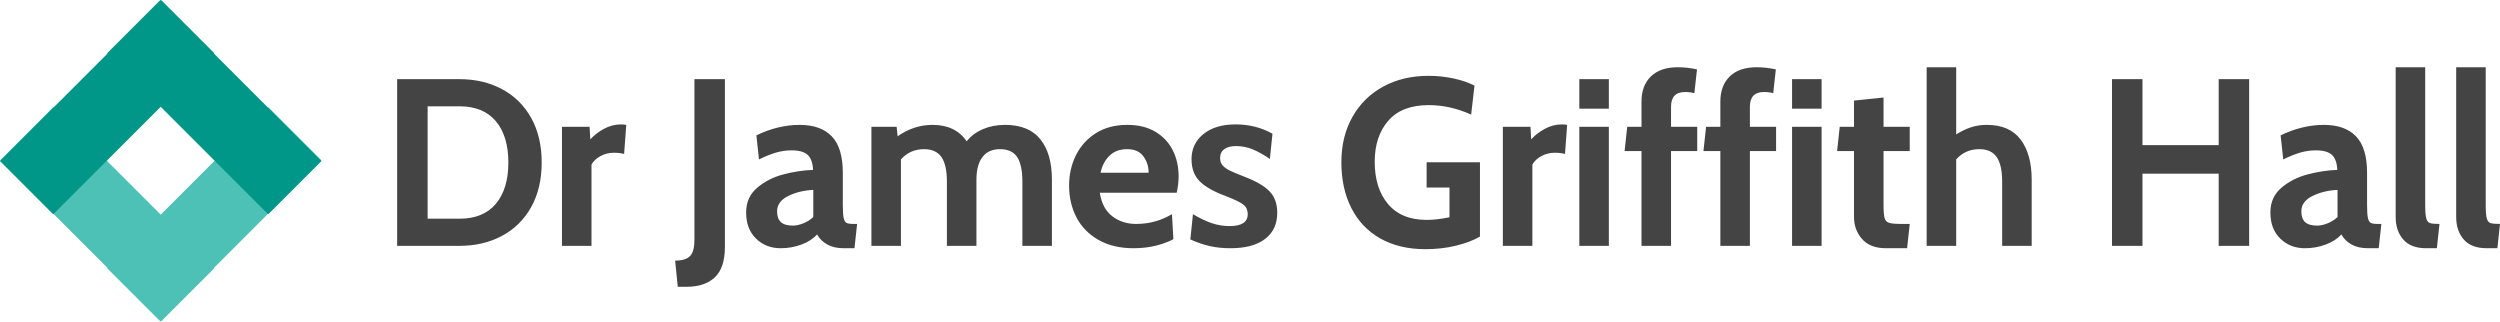
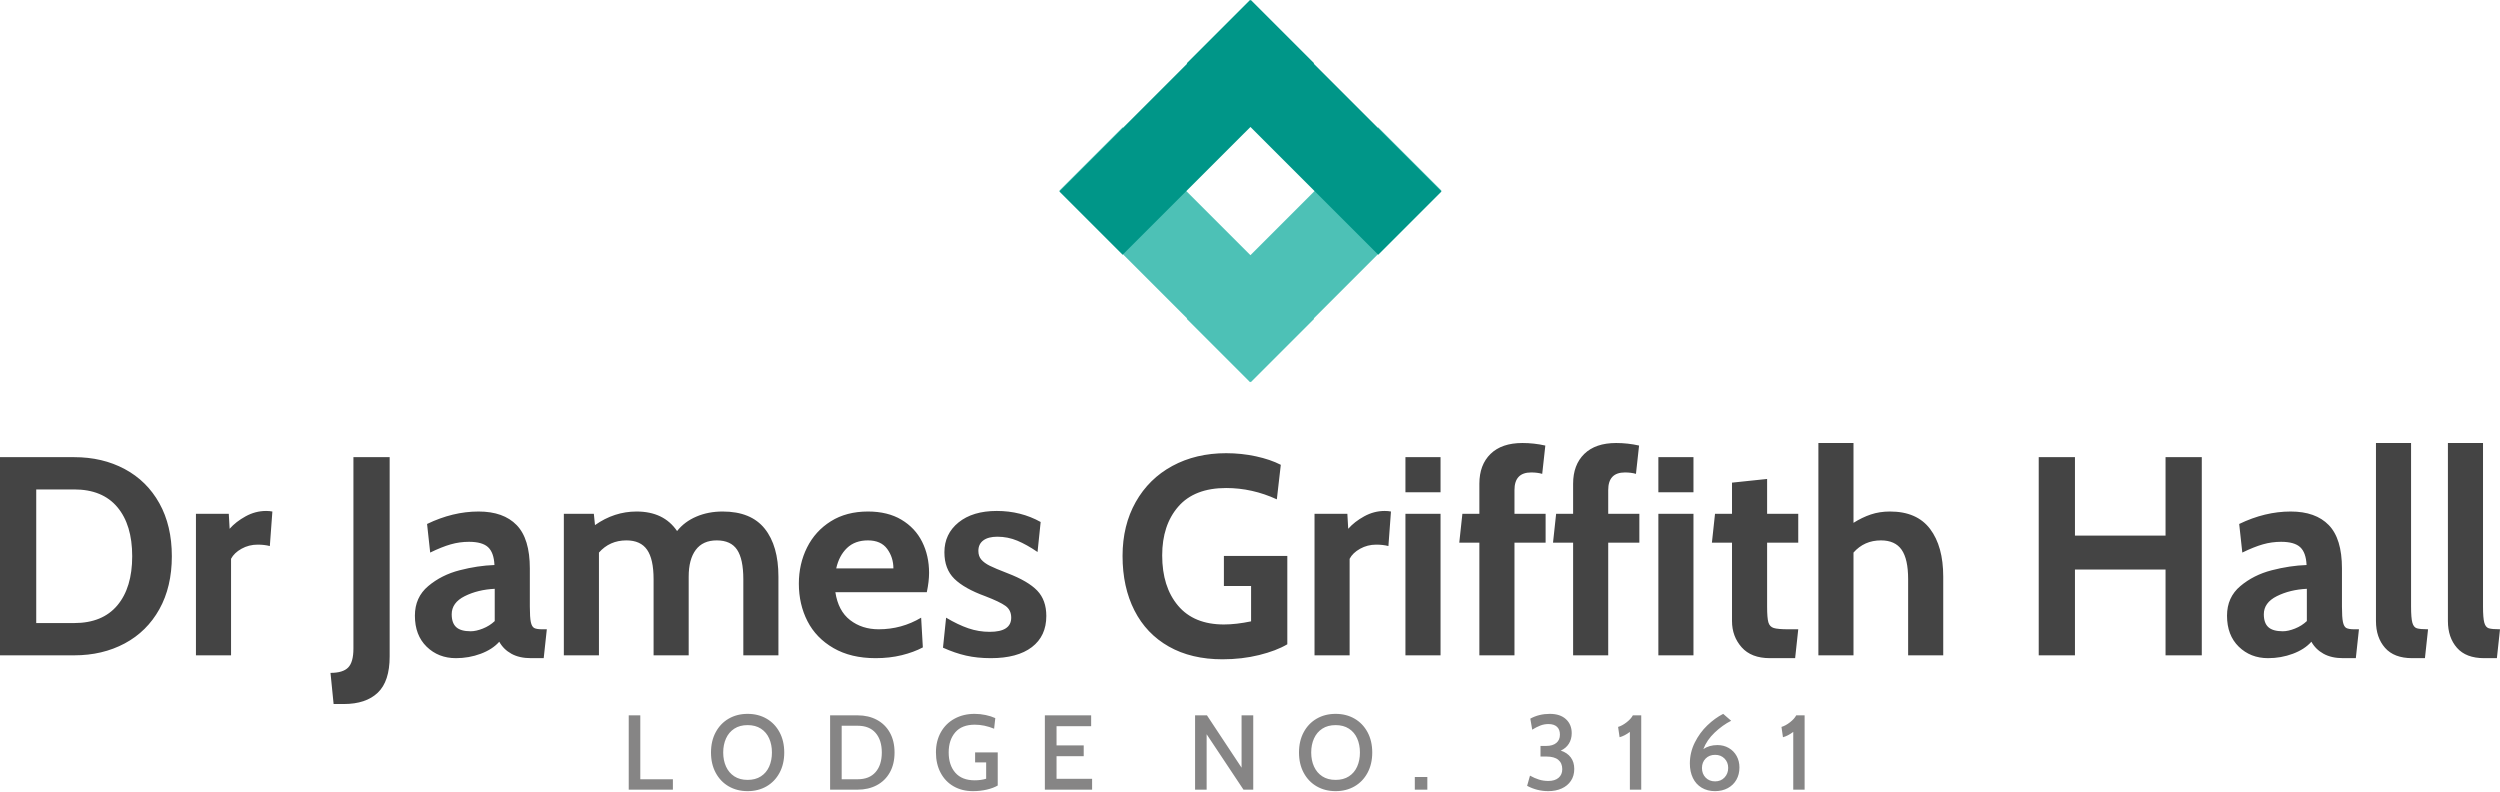
- <svg xmlns="http://www.w3.org/2000/svg" style="isolation:isolate" viewBox="424.607 362.103 503.943 64.794" width="503.943" height="64.794">
-   <path d=" M 467.733 416.098 L 489.402 394.43 L 478.673 383.701 L 457.005 405.369 L 435.336 383.701 L 424.607 394.43 L 446.276 416.098 L 446.206 416.169 L 456.934 426.897 L 457.005 426.827 L 457.075 426.897 L 467.804 416.169 L 467.733 416.098 Z " fill-rule="evenodd" fill="rgb(77,193,182)" />
-   <path d=" M 446.276 372.902 L 424.607 394.57 L 435.336 405.299 L 457.005 383.631 L 478.673 405.299 L 489.402 394.57 L 467.733 372.902 L 467.804 372.831 L 457.075 362.103 L 457.005 362.173 L 456.934 362.103 L 446.206 372.831 L 446.276 372.902 Z " fill-rule="evenodd" fill="rgb(0,150,136)" />
-   <path d=" M 850.338 411.66 L 850.338 378.06 L 856.482 378.06 L 856.482 391.356 L 871.842 391.356 L 871.842 378.06 L 877.986 378.06 L 877.986 411.66 L 871.842 411.66 L 871.842 397.116 L 856.482 397.116 L 856.482 411.66 L 850.338 411.66 L 850.338 411.66 Z  M 889.225 412.14 L 889.225 412.14 Q 886.249 412.14 884.257 410.196 L 884.257 410.196 L 884.257 410.196 Q 882.265 408.252 882.265 404.94 L 882.265 404.94 L 882.265 404.94 Q 882.265 401.82 884.521 399.924 L 884.521 399.924 L 884.521 399.924 Q 886.777 398.028 889.849 397.236 L 889.849 397.236 L 889.849 397.236 Q 892.921 396.444 895.753 396.348 L 895.753 396.348 L 895.753 396.348 Q 895.657 394.236 894.673 393.324 L 894.673 393.324 L 894.673 393.324 Q 893.689 392.412 891.433 392.412 L 891.433 392.412 L 891.433 392.412 Q 889.849 392.412 888.337 392.844 L 888.337 392.844 L 888.337 392.844 Q 886.825 393.276 884.857 394.236 L 884.857 394.236 L 884.329 389.388 L 884.329 389.388 Q 888.697 387.276 893.065 387.276 L 893.065 387.276 L 893.065 387.276 Q 897.289 387.276 899.521 389.58 L 899.521 389.58 L 899.521 389.58 Q 901.753 391.884 901.753 396.924 L 901.753 396.924 L 901.753 403.404 L 901.753 403.404 Q 901.753 405.228 901.921 406.02 L 901.921 406.02 L 901.921 406.02 Q 902.089 406.812 902.497 407.028 L 902.497 407.028 L 902.497 407.028 Q 902.905 407.244 903.865 407.244 L 903.865 407.244 L 904.633 407.244 L 904.105 412.14 L 901.945 412.14 L 901.945 412.14 Q 899.977 412.14 898.633 411.396 L 898.633 411.396 L 898.633 411.396 Q 897.289 410.652 896.569 409.356 L 896.569 409.356 L 896.569 409.356 Q 895.417 410.652 893.425 411.396 L 893.425 411.396 L 893.425 411.396 Q 891.433 412.14 889.225 412.14 L 889.225 412.14 L 889.225 412.14 Z  M 891.721 407.58 L 891.721 407.58 Q 892.633 407.58 893.785 407.124 L 893.785 407.124 L 893.785 407.124 Q 894.937 406.668 895.801 405.852 L 895.801 405.852 L 895.801 400.38 L 895.801 400.38 Q 892.921 400.524 890.713 401.628 L 890.713 401.628 L 890.713 401.628 Q 888.505 402.732 888.505 404.7 L 888.505 404.7 L 888.505 404.7 Q 888.505 406.188 889.273 406.884 L 889.273 406.884 L 889.273 406.884 Q 890.041 407.58 891.721 407.58 L 891.721 407.58 L 891.721 407.58 Z  M 913.663 412.14 L 913.663 412.14 Q 910.591 412.14 909.055 410.388 L 909.055 410.388 L 909.055 410.388 Q 907.519 408.636 907.519 405.852 L 907.519 405.852 L 907.519 375.66 L 913.471 375.66 L 913.471 403.404 L 913.471 403.404 Q 913.471 405.324 913.687 406.116 L 913.687 406.116 L 913.687 406.116 Q 913.903 406.908 914.455 407.076 L 914.455 407.076 L 914.455 407.076 Q 915.007 407.244 916.351 407.244 L 916.351 407.244 L 915.823 412.14 L 913.663 412.14 L 913.663 412.14 Z  M 925.862 412.14 L 925.862 412.14 Q 922.79 412.14 921.254 410.388 L 921.254 410.388 L 921.254 410.388 Q 919.718 408.636 919.718 405.852 L 919.718 405.852 L 919.718 375.66 L 925.67 375.66 L 925.67 403.404 L 925.67 403.404 Q 925.67 405.324 925.886 406.116 L 925.886 406.116 L 925.886 406.116 Q 926.102 406.908 926.654 407.076 L 926.654 407.076 L 926.654 407.076 Q 927.206 407.244 928.55 407.244 L 928.55 407.244 L 928.022 412.14 L 925.862 412.14 L 925.862 412.14 Z  M 711.941 412.332 L 711.941 412.332 Q 706.661 412.332 702.845 410.172 L 702.845 410.172 L 702.845 410.172 Q 699.029 408.012 697.013 404.052 L 697.013 404.052 L 697.013 404.052 Q 694.997 400.092 694.997 394.812 L 694.997 394.812 L 694.997 394.812 Q 694.997 389.628 697.229 385.668 L 697.229 385.668 L 697.229 385.668 Q 699.461 381.708 703.445 379.548 L 703.445 379.548 L 703.445 379.548 Q 707.429 377.388 712.565 377.388 L 712.565 377.388 L 712.565 377.388 Q 715.157 377.388 717.605 377.916 L 717.605 377.916 L 717.605 377.916 Q 720.053 378.444 721.829 379.356 L 721.829 379.356 L 721.157 385.212 L 721.157 385.212 Q 716.981 383.292 712.565 383.292 L 712.565 383.292 L 712.565 383.292 Q 707.189 383.292 704.453 386.436 L 704.453 386.436 L 704.453 386.436 Q 701.717 389.58 701.717 394.716 L 701.717 394.716 L 701.717 394.716 Q 701.717 400.044 704.405 403.236 L 704.405 403.236 L 704.405 403.236 Q 707.093 406.428 712.181 406.428 L 712.181 406.428 L 712.181 406.428 Q 714.245 406.428 716.789 405.9 L 716.789 405.9 L 716.789 399.9 L 712.181 399.9 L 712.181 394.812 L 722.933 394.812 L 722.933 409.788 L 722.933 409.788 Q 721.061 410.892 718.157 411.612 L 718.157 411.612 L 718.157 411.612 Q 715.253 412.332 711.941 412.332 L 711.941 412.332 L 711.941 412.332 Z  M 727.547 411.66 L 727.547 387.66 L 733.115 387.66 L 733.259 390.204 L 733.259 390.204 Q 734.315 389.004 735.971 388.092 L 735.971 388.092 L 735.971 388.092 Q 737.627 387.18 739.451 387.18 L 739.451 387.18 L 739.451 387.18 Q 740.027 387.18 740.507 387.276 L 740.507 387.276 L 740.075 393.132 L 740.075 393.132 Q 739.163 392.892 738.011 392.892 L 738.011 392.892 L 738.011 392.892 Q 736.523 392.892 735.275 393.588 L 735.275 393.588 L 735.275 393.588 Q 734.027 394.284 733.499 395.292 L 733.499 395.292 L 733.499 411.66 L 727.547 411.66 L 727.547 411.66 Z  M 742.962 384.012 L 742.962 378.06 L 748.914 378.06 L 748.914 384.012 L 742.962 384.012 L 742.962 384.012 Z  M 742.962 411.66 L 742.962 387.66 L 748.914 387.66 L 748.914 411.66 L 742.962 411.66 L 742.962 411.66 Z  M 755.497 411.66 L 755.497 392.556 L 752.089 392.556 L 752.617 387.66 L 755.497 387.66 L 755.497 382.572 L 755.497 382.572 Q 755.497 379.356 757.393 377.508 L 757.393 377.508 L 757.393 377.508 Q 759.289 375.66 762.793 375.66 L 762.793 375.66 L 762.793 375.66 Q 764.761 375.66 766.681 376.092 L 766.681 376.092 L 766.153 380.892 L 766.153 380.892 Q 765.337 380.652 764.281 380.652 L 764.281 380.652 L 764.281 380.652 Q 761.449 380.652 761.449 383.628 L 761.449 383.628 L 761.449 387.66 L 766.729 387.66 L 766.729 392.556 L 761.449 392.556 L 761.449 411.66 L 755.497 411.66 L 755.497 411.66 Z  M 771.392 411.66 L 771.392 392.556 L 767.984 392.556 L 768.512 387.66 L 771.392 387.66 L 771.392 382.572 L 771.392 382.572 Q 771.392 379.356 773.288 377.508 L 773.288 377.508 L 773.288 377.508 Q 775.184 375.66 778.688 375.66 L 778.688 375.66 L 778.688 375.66 Q 780.656 375.66 782.576 376.092 L 782.576 376.092 L 782.048 380.892 L 782.048 380.892 Q 781.232 380.652 780.176 380.652 L 780.176 380.652 L 780.176 380.652 Q 777.344 380.652 777.344 383.628 L 777.344 383.628 L 777.344 387.66 L 782.624 387.66 L 782.624 392.556 L 777.344 392.556 L 777.344 411.66 L 771.392 411.66 L 771.392 411.66 Z  M 785.847 384.012 L 785.847 378.06 L 791.799 378.06 L 791.799 384.012 L 785.847 384.012 L 785.847 384.012 Z  M 785.847 411.66 L 785.847 387.66 L 791.799 387.66 L 791.799 411.66 L 785.847 411.66 L 785.847 411.66 Z  M 804.765 412.14 L 804.765 412.14 Q 801.597 412.14 799.965 410.292 L 799.965 410.292 L 799.965 410.292 Q 798.333 408.444 798.333 405.852 L 798.333 405.852 L 798.333 392.556 L 794.925 392.556 L 795.453 387.66 L 798.333 387.66 L 798.333 382.38 L 804.285 381.756 L 804.285 387.66 L 809.565 387.66 L 809.565 392.556 L 804.285 392.556 L 804.285 403.404 L 804.285 403.404 Q 804.285 405.324 804.501 406.068 L 804.501 406.068 L 804.501 406.068 Q 804.717 406.812 805.413 407.028 L 805.413 407.028 L 805.413 407.028 Q 806.109 407.244 807.933 407.244 L 807.933 407.244 L 809.565 407.244 L 809.037 412.14 L 804.765 412.14 L 804.765 412.14 Z  M 825.124 387.276 L 825.124 387.276 Q 829.684 387.276 831.916 390.228 L 831.916 390.228 L 831.916 390.228 Q 834.148 393.18 834.148 398.316 L 834.148 398.316 L 834.148 411.66 L 828.196 411.66 L 828.196 398.748 L 828.196 398.748 Q 828.196 395.34 827.092 393.756 L 827.092 393.756 L 827.092 393.756 Q 825.988 392.172 823.588 392.172 L 823.588 392.172 L 823.588 392.172 Q 820.756 392.172 818.932 394.236 L 818.932 394.236 L 818.932 411.66 L 812.98 411.66 L 812.98 375.66 L 818.932 375.66 L 818.932 389.196 L 818.932 389.196 Q 820.372 388.284 821.86 387.78 L 821.86 387.78 L 821.86 387.78 Q 823.348 387.276 825.124 387.276 L 825.124 387.276 L 825.124 387.276 Z  M 561.228 419.916 L 560.7 414.636 L 560.7 414.636 Q 562.812 414.636 563.7 413.724 L 563.7 413.724 L 563.7 413.724 Q 564.588 412.812 564.588 410.508 L 564.588 410.508 L 564.588 378.06 L 570.732 378.06 L 570.732 411.852 L 570.732 411.852 Q 570.732 416.076 568.716 417.996 L 568.716 417.996 L 568.716 417.996 Q 566.7 419.916 562.956 419.916 L 562.956 419.916 L 561.228 419.916 L 561.228 419.916 Z  M 581.971 412.14 L 581.971 412.14 Q 578.995 412.14 577.003 410.196 L 577.003 410.196 L 577.003 410.196 Q 575.011 408.252 575.011 404.94 L 575.011 404.94 L 575.011 404.94 Q 575.011 401.82 577.267 399.924 L 577.267 399.924 L 577.267 399.924 Q 579.523 398.028 582.595 397.236 L 582.595 397.236 L 582.595 397.236 Q 585.667 396.444 588.499 396.348 L 588.499 396.348 L 588.499 396.348 Q 588.403 394.236 587.419 393.324 L 587.419 393.324 L 587.419 393.324 Q 586.435 392.412 584.179 392.412 L 584.179 392.412 L 584.179 392.412 Q 582.595 392.412 581.083 392.844 L 581.083 392.844 L 581.083 392.844 Q 579.571 393.276 577.603 394.236 L 577.603 394.236 L 577.075 389.388 L 577.075 389.388 Q 581.443 387.276 585.811 387.276 L 585.811 387.276 L 585.811 387.276 Q 590.035 387.276 592.267 389.58 L 592.267 389.58 L 592.267 389.58 Q 594.499 391.884 594.499 396.924 L 594.499 396.924 L 594.499 403.404 L 594.499 403.404 Q 594.499 405.228 594.667 406.02 L 594.667 406.02 L 594.667 406.02 Q 594.835 406.812 595.243 407.028 L 595.243 407.028 L 595.243 407.028 Q 595.651 407.244 596.611 407.244 L 596.611 407.244 L 597.379 407.244 L 596.851 412.14 L 594.691 412.14 L 594.691 412.14 Q 592.723 412.14 591.379 411.396 L 591.379 411.396 L 591.379 411.396 Q 590.035 410.652 589.315 409.356 L 589.315 409.356 L 589.315 409.356 Q 588.163 410.652 586.171 411.396 L 586.171 411.396 L 586.171 411.396 Q 584.179 412.14 581.971 412.14 L 581.971 412.14 L 581.971 412.14 Z  M 584.467 407.58 L 584.467 407.58 Q 585.379 407.58 586.531 407.124 L 586.531 407.124 L 586.531 407.124 Q 587.683 406.668 588.547 405.852 L 588.547 405.852 L 588.547 400.38 L 588.547 400.38 Q 585.667 400.524 583.459 401.628 L 583.459 401.628 L 583.459 401.628 Q 581.251 402.732 581.251 404.7 L 581.251 404.7 L 581.251 404.7 Q 581.251 406.188 582.019 406.884 L 582.019 406.884 L 582.019 406.884 Q 582.787 407.58 584.467 407.58 L 584.467 407.58 L 584.467 407.58 Z  M 627.193 387.276 L 627.193 387.276 Q 631.993 387.276 634.321 390.18 L 634.321 390.18 L 634.321 390.18 Q 636.649 393.084 636.649 398.316 L 636.649 398.316 L 636.649 411.66 L 630.697 411.66 L 630.697 398.748 L 630.697 398.748 Q 630.697 395.34 629.641 393.756 L 629.641 393.756 L 629.641 393.756 Q 628.585 392.172 626.185 392.172 L 626.185 392.172 L 626.185 392.172 Q 623.833 392.172 622.633 393.78 L 622.633 393.78 L 622.633 393.78 Q 621.433 395.388 621.433 398.316 L 621.433 398.316 L 621.433 411.66 L 615.481 411.66 L 615.481 398.748 L 615.481 398.748 Q 615.481 395.34 614.377 393.756 L 614.377 393.756 L 614.377 393.756 Q 613.273 392.172 610.873 392.172 L 610.873 392.172 L 610.873 392.172 Q 608.041 392.172 606.217 394.236 L 606.217 394.236 L 606.217 411.66 L 600.265 411.66 L 600.265 387.66 L 605.353 387.66 L 605.545 389.58 L 605.545 389.58 Q 608.809 387.276 612.601 387.276 L 612.601 387.276 L 612.601 387.276 Q 617.209 387.276 619.465 390.588 L 619.465 390.588 L 619.465 390.588 Q 620.713 389.004 622.729 388.14 L 622.729 388.14 L 622.729 388.14 Q 624.745 387.276 627.193 387.276 L 627.193 387.276 L 627.193 387.276 Z  M 653.12 412.14 L 653.12 412.14 Q 648.944 412.14 645.992 410.436 L 645.992 410.436 L 645.992 410.436 Q 643.04 408.732 641.576 405.876 L 641.576 405.876 L 641.576 405.876 Q 640.112 403.02 640.112 399.516 L 640.112 399.516 L 640.112 399.516 Q 640.112 396.156 641.504 393.372 L 641.504 393.372 L 641.504 393.372 Q 642.896 390.588 645.536 388.932 L 645.536 388.932 L 645.536 388.932 Q 648.176 387.276 651.824 387.276 L 651.824 387.276 L 651.824 387.276 Q 655.184 387.276 657.512 388.668 L 657.512 388.668 L 657.512 388.668 Q 659.84 390.06 661.016 392.412 L 661.016 392.412 L 661.016 392.412 Q 662.192 394.764 662.192 397.692 L 662.192 397.692 L 662.192 397.692 Q 662.192 399.132 661.808 400.956 L 661.808 400.956 L 646.304 400.956 L 646.304 400.956 Q 646.784 404.124 648.8 405.684 L 648.8 405.684 L 648.8 405.684 Q 650.816 407.244 653.648 407.244 L 653.648 407.244 L 653.648 407.244 Q 657.536 407.244 660.848 405.276 L 660.848 405.276 L 661.136 410.316 L 661.136 410.316 Q 659.6 411.132 657.56 411.636 L 657.56 411.636 L 657.56 411.636 Q 655.52 412.14 653.12 412.14 L 653.12 412.14 L 653.12 412.14 Z  M 646.448 396.924 L 656.144 396.924 L 656.144 396.924 Q 656.144 395.052 655.088 393.612 L 655.088 393.612 L 655.088 393.612 Q 654.032 392.172 651.824 392.172 L 651.824 392.172 L 651.824 392.172 Q 649.616 392.172 648.272 393.468 L 648.272 393.468 L 648.272 393.468 Q 646.928 394.764 646.448 396.924 L 646.448 396.924 L 646.448 396.924 Z  M 672.663 412.14 L 672.663 412.14 Q 670.359 412.14 668.463 411.708 L 668.463 411.708 L 668.463 411.708 Q 666.567 411.276 664.551 410.364 L 664.551 410.364 L 665.079 405.276 L 665.079 405.276 Q 667.095 406.476 668.847 407.076 L 668.847 407.076 L 668.847 407.076 Q 670.599 407.676 672.471 407.676 L 672.471 407.676 L 672.471 407.676 Q 676.119 407.676 676.119 405.276 L 676.119 405.276 L 676.119 405.276 Q 676.119 403.98 675.159 403.284 L 675.159 403.284 L 675.159 403.284 Q 674.199 402.588 671.703 401.628 L 671.703 401.628 L 671.703 401.628 Q 668.151 400.332 666.471 398.676 L 666.471 398.676 L 666.471 398.676 Q 664.791 397.02 664.791 394.188 L 664.791 394.188 L 664.791 394.188 Q 664.791 391.068 667.191 389.124 L 667.191 389.124 L 667.191 389.124 Q 669.591 387.18 673.671 387.18 L 673.671 387.18 L 673.671 387.18 Q 677.751 387.18 681.111 389.052 L 681.111 389.052 L 680.583 394.14 L 680.583 394.14 Q 678.759 392.892 677.151 392.22 L 677.151 392.22 L 677.151 392.22 Q 675.543 391.548 673.767 391.548 L 673.767 391.548 L 673.767 391.548 Q 672.231 391.548 671.391 392.172 L 671.391 392.172 L 671.391 392.172 Q 670.551 392.796 670.551 393.948 L 670.551 393.948 L 670.551 393.948 Q 670.551 394.86 671.055 395.436 L 671.055 395.436 L 671.055 395.436 Q 671.559 396.012 672.471 396.468 L 672.471 396.468 L 672.471 396.468 Q 673.383 396.924 675.495 397.74 L 675.495 397.74 L 675.495 397.74 Q 678.999 399.084 680.535 400.692 L 680.535 400.692 L 680.535 400.692 Q 682.071 402.3 682.071 404.988 L 682.071 404.988 L 682.071 404.988 Q 682.071 408.396 679.623 410.268 L 679.623 410.268 L 679.623 410.268 Q 677.175 412.14 672.663 412.14 L 672.663 412.14 L 672.663 412.14 Z  M 504.663 411.66 L 504.663 378.06 L 517.239 378.06 L 517.239 378.06 Q 522.039 378.06 525.807 380.076 L 525.807 380.076 L 525.807 380.076 Q 529.575 382.092 531.687 385.884 L 531.687 385.884 L 531.687 385.884 Q 533.799 389.676 533.799 394.86 L 533.799 394.86 L 533.799 394.86 Q 533.799 400.044 531.687 403.836 L 531.687 403.836 L 531.687 403.836 Q 529.575 407.628 525.807 409.644 L 525.807 409.644 L 525.807 409.644 Q 522.039 411.66 517.239 411.66 L 517.239 411.66 L 504.663 411.66 L 504.663 411.66 Z  M 510.807 406.188 L 517.239 406.188 L 517.239 406.188 Q 522.039 406.188 524.559 403.188 L 524.559 403.188 L 524.559 403.188 Q 527.079 400.188 527.079 394.86 L 527.079 394.86 L 527.079 394.86 Q 527.079 389.532 524.559 386.532 L 524.559 386.532 L 524.559 386.532 Q 522.039 383.532 517.239 383.532 L 517.239 383.532 L 510.807 383.532 L 510.807 406.188 L 510.807 406.188 Z  M 537.886 411.66 L 537.886 387.66 L 543.454 387.66 L 543.598 390.204 L 543.598 390.204 Q 544.654 389.004 546.31 388.092 L 546.31 388.092 L 546.31 388.092 Q 547.966 387.18 549.79 387.18 L 549.79 387.18 L 549.79 387.18 Q 550.366 387.18 550.846 387.276 L 550.846 387.276 L 550.414 393.132 L 550.414 393.132 Q 549.502 392.892 548.35 392.892 L 548.35 392.892 L 548.35 392.892 Q 546.862 392.892 545.614 393.588 L 545.614 393.588 L 545.614 393.588 Q 544.366 394.284 543.838 395.292 L 543.838 395.292 L 543.838 411.66 L 537.886 411.66 L 537.886 411.66 Z " fill-rule="evenodd" fill="rgb(68,68,68)" />
+ <svg xmlns="http://www.w3.org/2000/svg" style="isolation:isolate" viewBox="466.483 325.305 423.887 134.142" width="423.887" height="134.142">
+   <path d=" M 689.229 379.3 L 710.897 357.632 L 700.169 346.903 L 678.5 368.572 L 656.831 346.903 L 646.103 357.632 L 667.771 379.3 L 667.701 379.371 L 678.43 390.099 L 678.5 390.029 L 678.57 390.099 L 689.299 379.371 L 689.229 379.3 Z " fill-rule="evenodd" fill="rgb(77,193,182)" />
+   <path d=" M 667.771 336.104 L 646.103 357.773 L 656.831 368.501 L 678.5 346.833 L 700.169 368.501 L 710.897 357.773 L 689.229 336.104 L 689.299 336.034 L 678.57 325.305 L 678.5 325.376 L 678.43 325.305 L 667.701 336.034 L 667.771 336.104 Z " fill-rule="evenodd" fill="rgb(0,150,136)" />
+   <path d=" M 812.158 436.419 L 812.158 402.819 L 818.302 402.819 L 818.302 416.115 L 833.662 416.115 L 833.662 402.819 L 839.806 402.819 L 839.806 436.419 L 833.662 436.419 L 833.662 421.875 L 818.302 421.875 L 818.302 436.419 L 812.158 436.419 L 812.158 436.419 Z  M 851.045 436.899 L 851.045 436.899 Q 848.069 436.899 846.077 434.955 L 846.077 434.955 L 846.077 434.955 Q 844.085 433.011 844.085 429.699 L 844.085 429.699 L 844.085 429.699 Q 844.085 426.579 846.341 424.683 L 846.341 424.683 L 846.341 424.683 Q 848.597 422.787 851.669 421.995 L 851.669 421.995 L 851.669 421.995 Q 854.741 421.203 857.573 421.107 L 857.573 421.107 L 857.573 421.107 Q 857.477 418.995 856.493 418.083 L 856.493 418.083 L 856.493 418.083 Q 855.509 417.171 853.253 417.171 L 853.253 417.171 L 853.253 417.171 Q 851.669 417.171 850.157 417.603 L 850.157 417.603 L 850.157 417.603 Q 848.645 418.035 846.677 418.995 L 846.677 418.995 L 846.149 414.147 L 846.149 414.147 Q 850.517 412.035 854.885 412.035 L 854.885 412.035 L 854.885 412.035 Q 859.109 412.035 861.341 414.339 L 861.341 414.339 L 861.341 414.339 Q 863.573 416.643 863.573 421.683 L 863.573 421.683 L 863.573 428.163 L 863.573 428.163 Q 863.573 429.987 863.741 430.779 L 863.741 430.779 L 863.741 430.779 Q 863.909 431.571 864.317 431.787 L 864.317 431.787 L 864.317 431.787 Q 864.725 432.003 865.685 432.003 L 865.685 432.003 L 866.453 432.003 L 865.925 436.899 L 863.765 436.899 L 863.765 436.899 Q 861.797 436.899 860.453 436.155 L 860.453 436.155 L 860.453 436.155 Q 859.109 435.411 858.389 434.115 L 858.389 434.115 L 858.389 434.115 Q 857.237 435.411 855.245 436.155 L 855.245 436.155 L 855.245 436.155 Q 853.253 436.899 851.045 436.899 L 851.045 436.899 L 851.045 436.899 Z  M 853.541 432.339 L 853.541 432.339 Q 854.453 432.339 855.605 431.883 L 855.605 431.883 L 855.605 431.883 Q 856.757 431.427 857.621 430.611 L 857.621 430.611 L 857.621 425.139 L 857.621 425.139 Q 854.741 425.283 852.533 426.387 L 852.533 426.387 L 852.533 426.387 Q 850.325 427.491 850.325 429.459 L 850.325 429.459 L 850.325 429.459 Q 850.325 430.947 851.093 431.643 L 851.093 431.643 L 851.093 431.643 Q 851.861 432.339 853.541 432.339 L 853.541 432.339 L 853.541 432.339 Z  M 875.483 436.899 L 875.483 436.899 Q 872.411 436.899 870.875 435.147 L 870.875 435.147 L 870.875 435.147 Q 869.339 433.395 869.339 430.611 L 869.339 430.611 L 869.339 400.419 L 875.291 400.419 L 875.291 428.163 L 875.291 428.163 Q 875.291 430.083 875.507 430.875 L 875.507 430.875 L 875.507 430.875 Q 875.723 431.667 876.275 431.835 L 876.275 431.835 L 876.275 431.835 Q 876.827 432.003 878.171 432.003 L 878.171 432.003 L 877.643 436.899 L 875.483 436.899 L 875.483 436.899 Z  M 887.682 436.899 L 887.682 436.899 Q 884.61 436.899 883.074 435.147 L 883.074 435.147 L 883.074 435.147 Q 881.538 433.395 881.538 430.611 L 881.538 430.611 L 881.538 400.419 L 887.49 400.419 L 887.49 428.163 L 887.49 428.163 Q 887.49 430.083 887.706 430.875 L 887.706 430.875 L 887.706 430.875 Q 887.922 431.667 888.474 431.835 L 888.474 431.835 L 888.474 431.835 Q 889.026 432.003 890.37 432.003 L 890.37 432.003 L 889.842 436.899 L 887.682 436.899 L 887.682 436.899 Z  M 673.761 437.091 L 673.761 437.091 Q 668.481 437.091 664.665 434.931 L 664.665 434.931 L 664.665 434.931 Q 660.849 432.771 658.833 428.811 L 658.833 428.811 L 658.833 428.811 Q 656.817 424.851 656.817 419.571 L 656.817 419.571 L 656.817 419.571 Q 656.817 414.387 659.049 410.427 L 659.049 410.427 L 659.049 410.427 Q 661.281 406.467 665.265 404.307 L 665.265 404.307 L 665.265 404.307 Q 669.249 402.147 674.385 402.147 L 674.385 402.147 L 674.385 402.147 Q 676.977 402.147 679.425 402.675 L 679.425 402.675 L 679.425 402.675 Q 681.873 403.203 683.649 404.115 L 683.649 404.115 L 682.977 409.971 L 682.977 409.971 Q 678.801 408.051 674.385 408.051 L 674.385 408.051 L 674.385 408.051 Q 669.009 408.051 666.273 411.195 L 666.273 411.195 L 666.273 411.195 Q 663.537 414.339 663.537 419.475 L 663.537 419.475 L 663.537 419.475 Q 663.537 424.803 666.225 427.995 L 666.225 427.995 L 666.225 427.995 Q 668.913 431.187 674.001 431.187 L 674.001 431.187 L 674.001 431.187 Q 676.065 431.187 678.609 430.659 L 678.609 430.659 L 678.609 424.659 L 674.001 424.659 L 674.001 419.571 L 684.753 419.571 L 684.753 434.547 L 684.753 434.547 Q 682.881 435.651 679.977 436.371 L 679.977 436.371 L 679.977 436.371 Q 677.073 437.091 673.761 437.091 L 673.761 437.091 L 673.761 437.091 Z  M 689.367 436.419 L 689.367 412.419 L 694.935 412.419 L 695.079 414.963 L 695.079 414.963 Q 696.135 413.763 697.791 412.851 L 697.791 412.851 L 697.791 412.851 Q 699.447 411.939 701.271 411.939 L 701.271 411.939 L 701.271 411.939 Q 701.847 411.939 702.327 412.035 L 702.327 412.035 L 701.895 417.891 L 701.895 417.891 Q 700.983 417.651 699.831 417.651 L 699.831 417.651 L 699.831 417.651 Q 698.343 417.651 697.095 418.347 L 697.095 418.347 L 697.095 418.347 Q 695.847 419.043 695.319 420.051 L 695.319 420.051 L 695.319 436.419 L 689.367 436.419 L 689.367 436.419 Z  M 704.782 408.771 L 704.782 402.819 L 710.734 402.819 L 710.734 408.771 L 704.782 408.771 L 704.782 408.771 Z  M 704.782 436.419 L 704.782 412.419 L 710.734 412.419 L 710.734 436.419 L 704.782 436.419 L 704.782 436.419 Z  M 717.317 436.419 L 717.317 417.315 L 713.909 417.315 L 714.437 412.419 L 717.317 412.419 L 717.317 407.331 L 717.317 407.331 Q 717.317 404.115 719.213 402.267 L 719.213 402.267 L 719.213 402.267 Q 721.109 400.419 724.613 400.419 L 724.613 400.419 L 724.613 400.419 Q 726.581 400.419 728.501 400.851 L 728.501 400.851 L 727.973 405.651 L 727.973 405.651 Q 727.157 405.411 726.101 405.411 L 726.101 405.411 L 726.101 405.411 Q 723.269 405.411 723.269 408.387 L 723.269 408.387 L 723.269 412.419 L 728.549 412.419 L 728.549 417.315 L 723.269 417.315 L 723.269 436.419 L 717.317 436.419 L 717.317 436.419 Z  M 733.212 436.419 L 733.212 417.315 L 729.804 417.315 L 730.332 412.419 L 733.212 412.419 L 733.212 407.331 L 733.212 407.331 Q 733.212 404.115 735.108 402.267 L 735.108 402.267 L 735.108 402.267 Q 737.004 400.419 740.508 400.419 L 740.508 400.419 L 740.508 400.419 Q 742.476 400.419 744.396 400.851 L 744.396 400.851 L 743.868 405.651 L 743.868 405.651 Q 743.052 405.411 741.996 405.411 L 741.996 405.411 L 741.996 405.411 Q 739.164 405.411 739.164 408.387 L 739.164 408.387 L 739.164 412.419 L 744.444 412.419 L 744.444 417.315 L 739.164 417.315 L 739.164 436.419 L 733.212 436.419 L 733.212 436.419 Z  M 747.667 408.771 L 747.667 402.819 L 753.619 402.819 L 753.619 408.771 L 747.667 408.771 L 747.667 408.771 Z  M 747.667 436.419 L 747.667 412.419 L 753.619 412.419 L 753.619 436.419 L 747.667 436.419 L 747.667 436.419 Z  M 766.585 436.899 L 766.585 436.899 Q 763.417 436.899 761.785 435.051 L 761.785 435.051 L 761.785 435.051 Q 760.153 433.203 760.153 430.611 L 760.153 430.611 L 760.153 417.315 L 756.745 417.315 L 757.273 412.419 L 760.153 412.419 L 760.153 407.139 L 766.105 406.515 L 766.105 412.419 L 771.385 412.419 L 771.385 417.315 L 766.105 417.315 L 766.105 428.163 L 766.105 428.163 Q 766.105 430.083 766.321 430.827 L 766.321 430.827 L 766.321 430.827 Q 766.537 431.571 767.233 431.787 L 767.233 431.787 L 767.233 431.787 Q 767.929 432.003 769.753 432.003 L 769.753 432.003 L 771.385 432.003 L 770.857 436.899 L 766.585 436.899 L 766.585 436.899 Z  M 786.944 412.035 L 786.944 412.035 Q 791.504 412.035 793.736 414.987 L 793.736 414.987 L 793.736 414.987 Q 795.968 417.939 795.968 423.075 L 795.968 423.075 L 795.968 436.419 L 790.016 436.419 L 790.016 423.507 L 790.016 423.507 Q 790.016 420.099 788.912 418.515 L 788.912 418.515 L 788.912 418.515 Q 787.808 416.931 785.408 416.931 L 785.408 416.931 L 785.408 416.931 Q 782.576 416.931 780.752 418.995 L 780.752 418.995 L 780.752 436.419 L 774.8 436.419 L 774.8 400.419 L 780.752 400.419 L 780.752 413.955 L 780.752 413.955 Q 782.192 413.043 783.68 412.539 L 783.68 412.539 L 783.68 412.539 Q 785.168 412.035 786.944 412.035 L 786.944 412.035 L 786.944 412.035 Z  M 523.048 444.675 L 522.52 439.395 L 522.52 439.395 Q 524.632 439.395 525.52 438.483 L 525.52 438.483 L 525.52 438.483 Q 526.408 437.571 526.408 435.267 L 526.408 435.267 L 526.408 402.819 L 532.552 402.819 L 532.552 436.611 L 532.552 436.611 Q 532.552 440.835 530.536 442.755 L 530.536 442.755 L 530.536 442.755 Q 528.52 444.675 524.776 444.675 L 524.776 444.675 L 523.048 444.675 L 523.048 444.675 Z  M 543.791 436.899 L 543.791 436.899 Q 540.815 436.899 538.823 434.955 L 538.823 434.955 L 538.823 434.955 Q 536.831 433.011 536.831 429.699 L 536.831 429.699 L 536.831 429.699 Q 536.831 426.579 539.087 424.683 L 539.087 424.683 L 539.087 424.683 Q 541.343 422.787 544.415 421.995 L 544.415 421.995 L 544.415 421.995 Q 547.487 421.203 550.319 421.107 L 550.319 421.107 L 550.319 421.107 Q 550.223 418.995 549.239 418.083 L 549.239 418.083 L 549.239 418.083 Q 548.255 417.171 545.999 417.171 L 545.999 417.171 L 545.999 417.171 Q 544.415 417.171 542.903 417.603 L 542.903 417.603 L 542.903 417.603 Q 541.391 418.035 539.423 418.995 L 539.423 418.995 L 538.895 414.147 L 538.895 414.147 Q 543.263 412.035 547.631 412.035 L 547.631 412.035 L 547.631 412.035 Q 551.855 412.035 554.087 414.339 L 554.087 414.339 L 554.087 414.339 Q 556.319 416.643 556.319 421.683 L 556.319 421.683 L 556.319 428.163 L 556.319 428.163 Q 556.319 429.987 556.487 430.779 L 556.487 430.779 L 556.487 430.779 Q 556.655 431.571 557.063 431.787 L 557.063 431.787 L 557.063 431.787 Q 557.471 432.003 558.431 432.003 L 558.431 432.003 L 559.199 432.003 L 558.671 436.899 L 556.511 436.899 L 556.511 436.899 Q 554.543 436.899 553.199 436.155 L 553.199 436.155 L 553.199 436.155 Q 551.855 435.411 551.135 434.115 L 551.135 434.115 L 551.135 434.115 Q 549.983 435.411 547.991 436.155 L 547.991 436.155 L 547.991 436.155 Q 545.999 436.899 543.791 436.899 L 543.791 436.899 L 543.791 436.899 Z  M 546.287 432.339 L 546.287 432.339 Q 547.199 432.339 548.351 431.883 L 548.351 431.883 L 548.351 431.883 Q 549.503 431.427 550.367 430.611 L 550.367 430.611 L 550.367 425.139 L 550.367 425.139 Q 547.487 425.283 545.279 426.387 L 545.279 426.387 L 545.279 426.387 Q 543.071 427.491 543.071 429.459 L 543.071 429.459 L 543.071 429.459 Q 543.071 430.947 543.839 431.643 L 543.839 431.643 L 543.839 431.643 Q 544.607 432.339 546.287 432.339 L 546.287 432.339 L 546.287 432.339 Z  M 589.013 412.035 L 589.013 412.035 Q 593.813 412.035 596.141 414.939 L 596.141 414.939 L 596.141 414.939 Q 598.469 417.843 598.469 423.075 L 598.469 423.075 L 598.469 436.419 L 592.517 436.419 L 592.517 423.507 L 592.517 423.507 Q 592.517 420.099 591.461 418.515 L 591.461 418.515 L 591.461 418.515 Q 590.405 416.931 588.005 416.931 L 588.005 416.931 L 588.005 416.931 Q 585.653 416.931 584.453 418.539 L 584.453 418.539 L 584.453 418.539 Q 583.253 420.147 583.253 423.075 L 583.253 423.075 L 583.253 436.419 L 577.301 436.419 L 577.301 423.507 L 577.301 423.507 Q 577.301 420.099 576.197 418.515 L 576.197 418.515 L 576.197 418.515 Q 575.093 416.931 572.693 416.931 L 572.693 416.931 L 572.693 416.931 Q 569.861 416.931 568.037 418.995 L 568.037 418.995 L 568.037 436.419 L 562.085 436.419 L 562.085 412.419 L 567.173 412.419 L 567.365 414.339 L 567.365 414.339 Q 570.629 412.035 574.421 412.035 L 574.421 412.035 L 574.421 412.035 Q 579.029 412.035 581.285 415.347 L 581.285 415.347 L 581.285 415.347 Q 582.533 413.763 584.549 412.899 L 584.549 412.899 L 584.549 412.899 Q 586.565 412.035 589.013 412.035 L 589.013 412.035 L 589.013 412.035 Z  M 614.94 436.899 L 614.94 436.899 Q 610.764 436.899 607.812 435.195 L 607.812 435.195 L 607.812 435.195 Q 604.86 433.491 603.396 430.635 L 603.396 430.635 L 603.396 430.635 Q 601.932 427.779 601.932 424.275 L 601.932 424.275 L 601.932 424.275 Q 601.932 420.915 603.324 418.131 L 603.324 418.131 L 603.324 418.131 Q 604.716 415.347 607.356 413.691 L 607.356 413.691 L 607.356 413.691 Q 609.996 412.035 613.644 412.035 L 613.644 412.035 L 613.644 412.035 Q 617.004 412.035 619.332 413.427 L 619.332 413.427 L 619.332 413.427 Q 621.66 414.819 622.836 417.171 L 622.836 417.171 L 622.836 417.171 Q 624.012 419.523 624.012 422.451 L 624.012 422.451 L 624.012 422.451 Q 624.012 423.891 623.628 425.715 L 623.628 425.715 L 608.124 425.715 L 608.124 425.715 Q 608.604 428.883 610.62 430.443 L 610.62 430.443 L 610.62 430.443 Q 612.636 432.003 615.468 432.003 L 615.468 432.003 L 615.468 432.003 Q 619.356 432.003 622.668 430.035 L 622.668 430.035 L 622.956 435.075 L 622.956 435.075 Q 621.42 435.891 619.38 436.395 L 619.38 436.395 L 619.38 436.395 Q 617.34 436.899 614.94 436.899 L 614.94 436.899 L 614.94 436.899 Z  M 608.268 421.683 L 617.964 421.683 L 617.964 421.683 Q 617.964 419.811 616.908 418.371 L 616.908 418.371 L 616.908 418.371 Q 615.852 416.931 613.644 416.931 L 613.644 416.931 L 613.644 416.931 Q 611.436 416.931 610.092 418.227 L 610.092 418.227 L 610.092 418.227 Q 608.748 419.523 608.268 421.683 L 608.268 421.683 L 608.268 421.683 Z  M 634.483 436.899 L 634.483 436.899 Q 632.179 436.899 630.283 436.467 L 630.283 436.467 L 630.283 436.467 Q 628.387 436.035 626.371 435.123 L 626.371 435.123 L 626.899 430.035 L 626.899 430.035 Q 628.915 431.235 630.667 431.835 L 630.667 431.835 L 630.667 431.835 Q 632.419 432.435 634.291 432.435 L 634.291 432.435 L 634.291 432.435 Q 637.939 432.435 637.939 430.035 L 637.939 430.035 L 637.939 430.035 Q 637.939 428.739 636.979 428.043 L 636.979 428.043 L 636.979 428.043 Q 636.019 427.347 633.523 426.387 L 633.523 426.387 L 633.523 426.387 Q 629.971 425.091 628.291 423.435 L 628.291 423.435 L 628.291 423.435 Q 626.611 421.779 626.611 418.947 L 626.611 418.947 L 626.611 418.947 Q 626.611 415.827 629.011 413.883 L 629.011 413.883 L 629.011 413.883 Q 631.411 411.939 635.491 411.939 L 635.491 411.939 L 635.491 411.939 Q 639.571 411.939 642.931 413.811 L 642.931 413.811 L 642.403 418.899 L 642.403 418.899 Q 640.579 417.651 638.971 416.979 L 638.971 416.979 L 638.971 416.979 Q 637.363 416.307 635.587 416.307 L 635.587 416.307 L 635.587 416.307 Q 634.051 416.307 633.211 416.931 L 633.211 416.931 L 633.211 416.931 Q 632.371 417.555 632.371 418.707 L 632.371 418.707 L 632.371 418.707 Q 632.371 419.619 632.875 420.195 L 632.875 420.195 L 632.875 420.195 Q 633.379 420.771 634.291 421.227 L 634.291 421.227 L 634.291 421.227 Q 635.203 421.683 637.315 422.499 L 637.315 422.499 L 637.315 422.499 Q 640.819 423.843 642.355 425.451 L 642.355 425.451 L 642.355 425.451 Q 643.891 427.059 643.891 429.747 L 643.891 429.747 L 643.891 429.747 Q 643.891 433.155 641.443 435.027 L 641.443 435.027 L 641.443 435.027 Q 638.995 436.899 634.483 436.899 L 634.483 436.899 L 634.483 436.899 Z  M 466.483 436.419 L 466.483 402.819 L 479.059 402.819 L 479.059 402.819 Q 483.859 402.819 487.627 404.835 L 487.627 404.835 L 487.627 404.835 Q 491.395 406.851 493.507 410.643 L 493.507 410.643 L 493.507 410.643 Q 495.619 414.435 495.619 419.619 L 495.619 419.619 L 495.619 419.619 Q 495.619 424.803 493.507 428.595 L 493.507 428.595 L 493.507 428.595 Q 491.395 432.387 487.627 434.403 L 487.627 434.403 L 487.627 434.403 Q 483.859 436.419 479.059 436.419 L 479.059 436.419 L 466.483 436.419 L 466.483 436.419 Z  M 472.627 430.947 L 479.059 430.947 L 479.059 430.947 Q 483.859 430.947 486.379 427.947 L 486.379 427.947 L 486.379 427.947 Q 488.899 424.947 488.899 419.619 L 488.899 419.619 L 488.899 419.619 Q 488.899 414.291 486.379 411.291 L 486.379 411.291 L 486.379 411.291 Q 483.859 408.291 479.059 408.291 L 479.059 408.291 L 472.627 408.291 L 472.627 430.947 L 472.627 430.947 Z  M 499.706 436.419 L 499.706 412.419 L 505.274 412.419 L 505.418 414.963 L 505.418 414.963 Q 506.474 413.763 508.13 412.851 L 508.13 412.851 L 508.13 412.851 Q 509.786 411.939 511.61 411.939 L 511.61 411.939 L 511.61 411.939 Q 512.186 411.939 512.666 412.035 L 512.666 412.035 L 512.234 417.891 L 512.234 417.891 Q 511.322 417.651 510.17 417.651 L 510.17 417.651 L 510.17 417.651 Q 508.682 417.651 507.434 418.347 L 507.434 418.347 L 507.434 418.347 Q 506.186 419.043 505.658 420.051 L 505.658 420.051 L 505.658 436.419 L 499.706 436.419 L 499.706 436.419 Z " fill-rule="evenodd" fill="rgb(68,68,68)" />
+   <path d=" M 731.12 452.571 L 731.12 452.571 Q 732.218 452.931 732.812 453.723 L 732.812 453.723 L 732.812 453.723 Q 733.406 454.515 733.406 455.685 L 733.406 455.685 L 733.406 455.685 Q 733.406 456.855 732.839 457.701 L 732.839 457.701 L 732.839 457.701 Q 732.272 458.547 731.273 458.997 L 731.273 458.997 L 731.273 458.997 Q 730.274 459.447 728.996 459.447 L 728.996 459.447 L 728.996 459.447 Q 727.106 459.447 725.414 458.547 L 725.414 458.547 L 725.9 456.819 L 725.9 456.819 Q 726.674 457.251 727.421 457.485 L 727.421 457.485 L 727.421 457.485 Q 728.168 457.719 729.014 457.719 L 729.014 457.719 L 729.014 457.719 Q 730.112 457.719 730.742 457.188 L 730.742 457.188 L 730.742 457.188 Q 731.372 456.657 731.372 455.721 L 731.372 455.721 L 731.372 455.721 Q 731.372 454.695 730.697 454.137 L 730.697 454.137 L 730.697 454.137 Q 730.022 453.579 728.672 453.579 L 728.672 453.579 L 727.682 453.579 L 727.682 451.779 L 728.672 451.779 L 728.672 451.779 Q 729.752 451.779 730.364 451.275 L 730.364 451.275 L 730.364 451.275 Q 730.976 450.771 730.976 449.871 L 730.976 449.871 L 730.976 449.871 Q 730.976 448.989 730.472 448.53 L 730.472 448.53 L 730.472 448.53 Q 729.968 448.071 729.032 448.071 L 729.032 448.071 L 729.032 448.071 Q 728.312 448.071 727.655 448.323 L 727.655 448.323 L 727.655 448.323 Q 726.998 448.575 726.278 449.025 L 726.278 449.025 L 725.954 447.153 L 725.954 447.153 Q 727.43 446.343 729.266 446.343 L 729.266 446.343 L 729.266 446.343 Q 731.012 446.343 731.993 447.243 L 731.993 447.243 L 731.993 447.243 Q 732.974 448.143 732.974 449.619 L 732.974 449.619 L 732.974 449.619 Q 732.974 450.645 732.488 451.41 L 732.488 451.41 L 732.488 451.41 Q 732.002 452.175 731.12 452.571 L 731.12 452.571 L 731.12 452.571 Z  M 742.837 459.195 L 742.837 449.403 L 742.837 449.403 Q 741.919 450.087 741.091 450.303 L 741.091 450.303 L 740.839 448.557 L 740.839 448.557 Q 741.523 448.359 742.27 447.783 L 742.27 447.783 L 742.27 447.783 Q 743.017 447.207 743.341 446.595 L 743.341 446.595 L 744.763 446.595 L 744.763 459.195 L 742.837 459.195 L 742.837 459.195 Z  M 757.687 451.635 L 757.687 451.635 Q 758.749 451.635 759.604 452.13 L 759.604 452.13 L 759.604 452.13 Q 760.459 452.625 760.936 453.489 L 760.936 453.489 L 760.936 453.489 Q 761.413 454.353 761.413 455.433 L 761.413 455.433 L 761.413 455.433 Q 761.413 456.603 760.9 457.512 L 760.9 457.512 L 760.9 457.512 Q 760.387 458.421 759.442 458.934 L 759.442 458.934 L 759.442 458.934 Q 758.497 459.447 757.273 459.447 L 757.273 459.447 L 757.273 459.447 Q 755.977 459.447 755.005 458.862 L 755.005 458.862 L 755.005 458.862 Q 754.033 458.277 753.52 457.215 L 753.52 457.215 L 753.52 457.215 Q 753.007 456.153 753.007 454.767 L 753.007 454.767 L 753.007 454.767 Q 753.007 452.877 753.844 451.203 L 753.844 451.203 L 753.844 451.203 Q 754.681 449.529 755.968 448.296 L 755.968 448.296 L 755.968 448.296 Q 757.255 447.063 758.659 446.343 L 758.659 446.343 L 760.009 447.513 L 760.009 447.513 Q 758.551 448.251 757.219 449.511 L 757.219 449.511 L 757.219 449.511 Q 755.887 450.771 755.293 452.319 L 755.293 452.319 L 755.293 452.319 Q 756.283 451.635 757.687 451.635 L 757.687 451.635 L 757.687 451.635 Z  M 757.291 457.791 L 757.291 457.791 Q 758.263 457.791 758.884 457.134 L 758.884 457.134 L 758.884 457.134 Q 759.505 456.477 759.505 455.505 L 759.505 455.505 L 759.505 455.505 Q 759.505 454.551 758.884 453.921 L 758.884 453.921 L 758.884 453.921 Q 758.263 453.291 757.291 453.291 L 757.291 453.291 L 757.291 453.291 Q 756.301 453.291 755.68 453.921 L 755.68 453.921 L 755.68 453.921 Q 755.059 454.551 755.059 455.523 L 755.059 455.523 L 755.059 455.523 Q 755.059 456.513 755.68 457.152 L 755.68 457.152 L 755.68 457.152 Q 756.301 457.791 757.291 457.791 L 757.291 457.791 L 757.291 457.791 Z  M 770.538 459.195 L 770.538 449.403 L 770.538 449.403 Q 769.62 450.087 768.792 450.303 L 768.792 450.303 L 768.54 448.557 L 768.54 448.557 Q 769.224 448.359 769.971 447.783 L 769.971 447.783 L 769.971 447.783 Q 770.718 447.207 771.042 446.595 L 771.042 446.595 L 772.464 446.595 L 772.464 459.195 L 770.538 459.195 L 770.538 459.195 Z  M 669.113 459.195 L 669.113 446.595 L 671.129 446.595 L 676.997 455.469 L 676.997 446.595 L 678.977 446.595 L 678.977 459.195 L 677.321 459.195 L 671.075 449.799 L 671.075 459.195 L 669.113 459.195 L 669.113 459.195 Z  M 692.944 459.447 L 692.944 459.447 Q 691.144 459.447 689.74 458.637 L 689.74 458.637 L 689.74 458.637 Q 688.336 457.827 687.535 456.342 L 687.535 456.342 L 687.535 456.342 Q 686.734 454.857 686.734 452.895 L 686.734 452.895 L 686.734 452.895 Q 686.734 450.933 687.535 449.448 L 687.535 449.448 L 687.535 449.448 Q 688.336 447.963 689.74 447.153 L 689.74 447.153 L 689.74 447.153 Q 691.144 446.343 692.944 446.343 L 692.944 446.343 L 692.944 446.343 Q 694.744 446.343 696.148 447.153 L 696.148 447.153 L 696.148 447.153 Q 697.552 447.963 698.353 449.448 L 698.353 449.448 L 698.353 449.448 Q 699.154 450.933 699.154 452.895 L 699.154 452.895 L 699.154 452.895 Q 699.154 454.857 698.353 456.342 L 698.353 456.342 L 698.353 456.342 Q 697.552 457.827 696.148 458.637 L 696.148 458.637 L 696.148 458.637 Q 694.744 459.447 692.944 459.447 L 692.944 459.447 L 692.944 459.447 Z  M 692.944 457.539 L 692.944 457.539 Q 694.276 457.539 695.203 456.936 L 695.203 456.936 L 695.203 456.936 Q 696.13 456.333 696.598 455.28 L 696.598 455.28 L 696.598 455.28 Q 697.066 454.227 697.066 452.895 L 697.066 452.895 L 697.066 452.895 Q 697.066 451.563 696.598 450.51 L 696.598 450.51 L 696.598 450.51 Q 696.13 449.457 695.203 448.854 L 695.203 448.854 L 695.203 448.854 Q 694.276 448.251 692.944 448.251 L 692.944 448.251 L 692.944 448.251 Q 691.612 448.251 690.685 448.854 L 690.685 448.854 L 690.685 448.854 Q 689.758 449.457 689.281 450.51 L 689.281 450.51 L 689.281 450.51 Q 688.804 451.563 688.804 452.895 L 688.804 452.895 L 688.804 452.895 Q 688.804 454.227 689.281 455.28 L 689.281 455.28 L 689.281 455.28 Q 689.758 456.333 690.685 456.936 L 690.685 456.936 L 690.685 456.936 Q 691.612 457.539 692.944 457.539 L 692.944 457.539 L 692.944 457.539 Z  M 706.371 459.195 L 706.371 457.053 L 708.495 457.053 L 708.495 459.195 L 706.371 459.195 L 706.371 459.195 Z  M 573.087 459.195 L 573.087 446.595 L 575.049 446.595 L 575.049 457.431 L 580.575 457.431 L 580.575 459.195 L 573.087 459.195 L 573.087 459.195 Z  M 593.246 459.447 L 593.246 459.447 Q 591.446 459.447 590.042 458.637 L 590.042 458.637 L 590.042 458.637 Q 588.638 457.827 587.837 456.342 L 587.837 456.342 L 587.837 456.342 Q 587.036 454.857 587.036 452.895 L 587.036 452.895 L 587.036 452.895 Q 587.036 450.933 587.837 449.448 L 587.837 449.448 L 587.837 449.448 Q 588.638 447.963 590.042 447.153 L 590.042 447.153 L 590.042 447.153 Q 591.446 446.343 593.246 446.343 L 593.246 446.343 L 593.246 446.343 Q 595.046 446.343 596.45 447.153 L 596.45 447.153 L 596.45 447.153 Q 597.854 447.963 598.655 449.448 L 598.655 449.448 L 598.655 449.448 Q 599.456 450.933 599.456 452.895 L 599.456 452.895 L 599.456 452.895 Q 599.456 454.857 598.655 456.342 L 598.655 456.342 L 598.655 456.342 Q 597.854 457.827 596.45 458.637 L 596.45 458.637 L 596.45 458.637 Q 595.046 459.447 593.246 459.447 L 593.246 459.447 L 593.246 459.447 Z  M 593.246 457.539 L 593.246 457.539 Q 594.578 457.539 595.505 456.936 L 595.505 456.936 L 595.505 456.936 Q 596.432 456.333 596.9 455.28 L 596.9 455.28 L 596.9 455.28 Q 597.368 454.227 597.368 452.895 L 597.368 452.895 L 597.368 452.895 Q 597.368 451.563 596.9 450.51 L 596.9 450.51 L 596.9 450.51 Q 596.432 449.457 595.505 448.854 L 595.505 448.854 L 595.505 448.854 Q 594.578 448.251 593.246 448.251 L 593.246 448.251 L 593.246 448.251 Q 591.914 448.251 590.987 448.854 L 590.987 448.854 L 590.987 448.854 Q 590.06 449.457 589.583 450.51 L 589.583 450.51 L 589.583 450.51 Q 589.106 451.563 589.106 452.895 L 589.106 452.895 L 589.106 452.895 Q 589.106 454.227 589.583 455.28 L 589.583 455.28 L 589.583 455.28 Q 590.06 456.333 590.987 456.936 L 590.987 456.936 L 590.987 456.936 Q 591.914 457.539 593.246 457.539 L 593.246 457.539 L 593.246 457.539 Z  M 607.232 459.195 L 607.232 446.595 L 611.912 446.595 L 611.912 446.595 Q 613.73 446.595 615.152 447.351 L 615.152 447.351 L 615.152 447.351 Q 616.574 448.107 617.366 449.529 L 617.366 449.529 L 617.366 449.529 Q 618.158 450.951 618.158 452.895 L 618.158 452.895 L 618.158 452.895 Q 618.158 454.839 617.366 456.261 L 617.366 456.261 L 617.366 456.261 Q 616.574 457.683 615.152 458.439 L 615.152 458.439 L 615.152 458.439 Q 613.73 459.195 611.912 459.195 L 611.912 459.195 L 607.232 459.195 L 607.232 459.195 Z  M 609.194 457.431 L 611.912 457.431 L 611.912 457.431 Q 613.892 457.431 614.945 456.216 L 614.945 456.216 L 614.945 456.216 Q 615.998 455.001 615.998 452.895 L 615.998 452.895 L 615.998 452.895 Q 615.998 450.789 614.945 449.574 L 614.945 449.574 L 614.945 449.574 Q 613.892 448.359 611.912 448.359 L 611.912 448.359 L 609.194 448.359 L 609.194 457.431 L 609.194 457.431 Z  M 631.441 459.447 L 631.441 459.447 Q 629.605 459.447 628.183 458.637 L 628.183 458.637 L 628.183 458.637 Q 626.761 457.827 625.969 456.333 L 625.969 456.333 L 625.969 456.333 Q 625.177 454.839 625.177 452.877 L 625.177 452.877 L 625.177 452.877 Q 625.177 450.933 626.014 449.448 L 626.014 449.448 L 626.014 449.448 Q 626.851 447.963 628.345 447.153 L 628.345 447.153 L 628.345 447.153 Q 629.839 446.343 631.729 446.343 L 631.729 446.343 L 631.729 446.343 Q 632.683 446.343 633.61 446.541 L 633.61 446.541 L 633.61 446.541 Q 634.537 446.739 635.239 447.063 L 635.239 447.063 L 635.041 448.863 L 635.041 448.863 Q 633.385 448.179 631.765 448.179 L 631.765 448.179 L 631.765 448.179 Q 629.569 448.179 628.453 449.475 L 628.453 449.475 L 628.453 449.475 Q 627.337 450.771 627.337 452.877 L 627.337 452.877 L 627.337 452.877 Q 627.337 455.037 628.462 456.324 L 628.462 456.324 L 628.462 456.324 Q 629.587 457.611 631.747 457.611 L 631.747 457.611 L 631.747 457.611 Q 632.827 457.611 633.691 457.341 L 633.691 457.341 L 633.691 454.569 L 631.819 454.569 L 631.819 452.877 L 635.653 452.877 L 635.653 458.493 L 635.653 458.493 Q 634.915 458.925 633.808 459.186 L 633.808 459.186 L 633.808 459.186 Q 632.701 459.447 631.441 459.447 L 631.441 459.447 L 631.441 459.447 Z  M 643.644 459.195 L 643.644 446.595 L 651.492 446.595 L 651.492 448.431 L 645.624 448.431 L 645.624 451.689 L 650.232 451.689 L 650.232 453.525 L 645.624 453.525 L 645.624 457.359 L 651.654 457.359 L 651.654 459.195 L 643.644 459.195 L 643.644 459.195 Z " fill-rule="evenodd" fill="rgb(134,133,133)" />
</svg>
